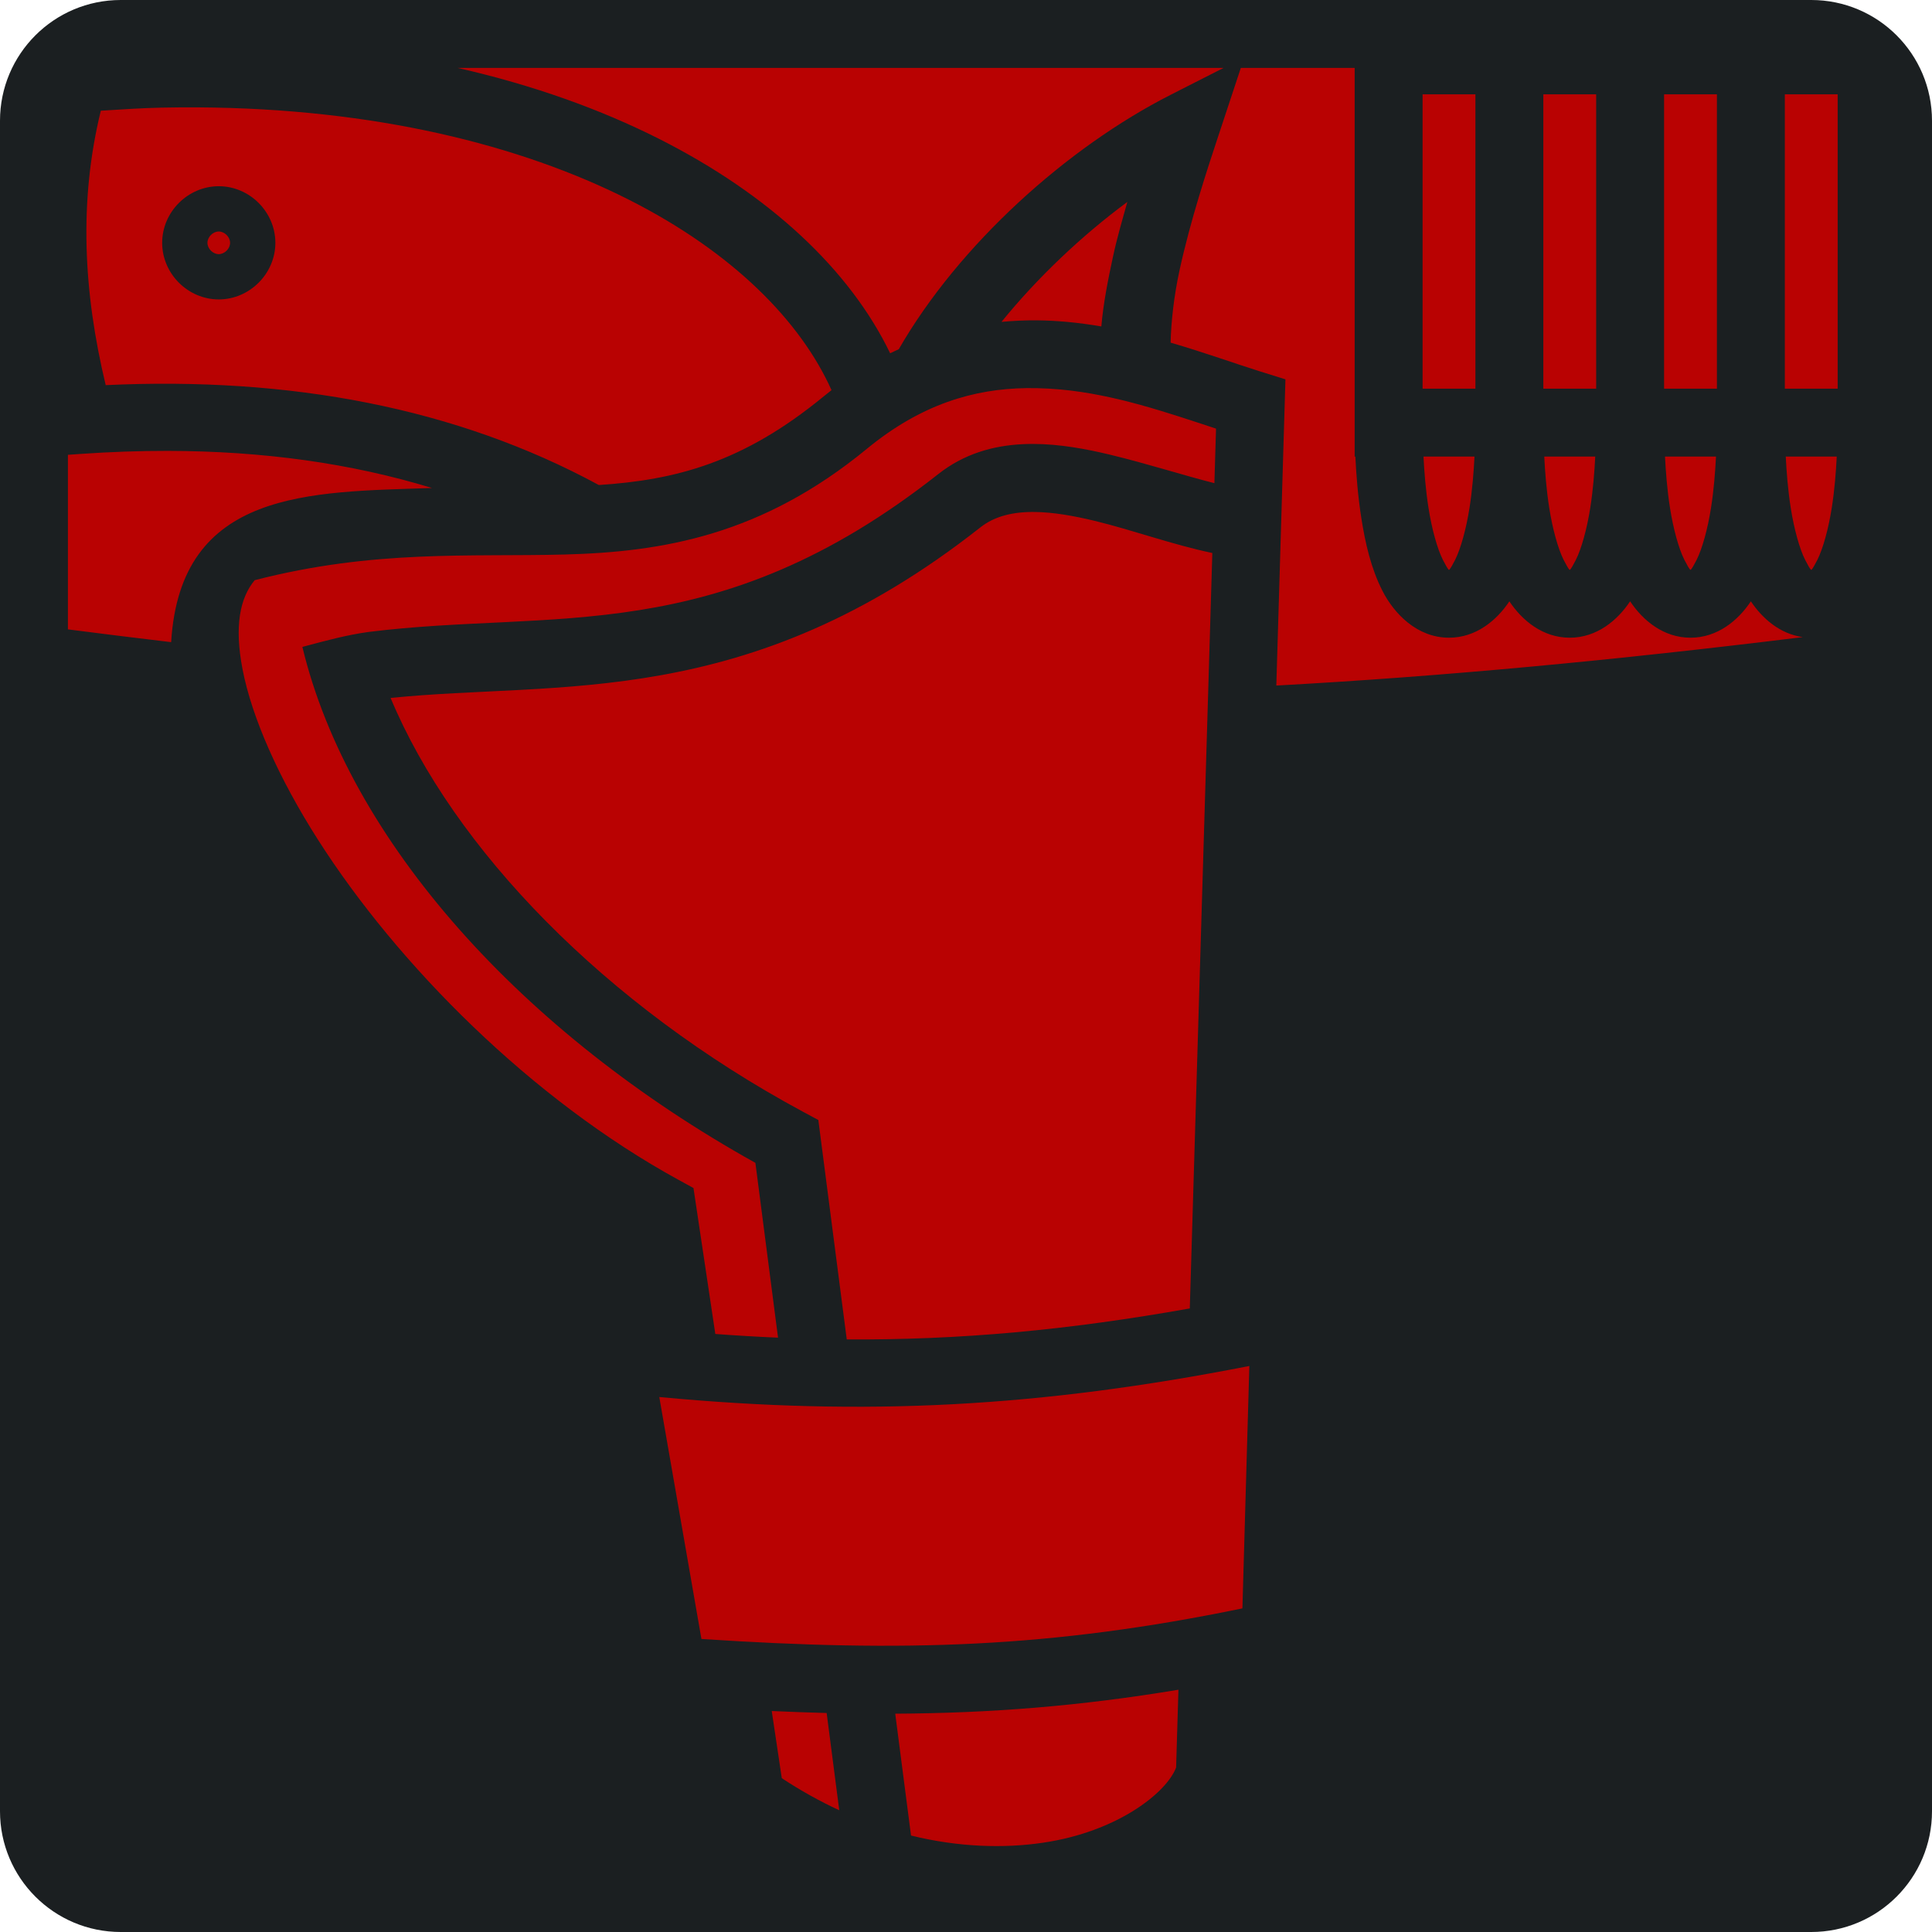
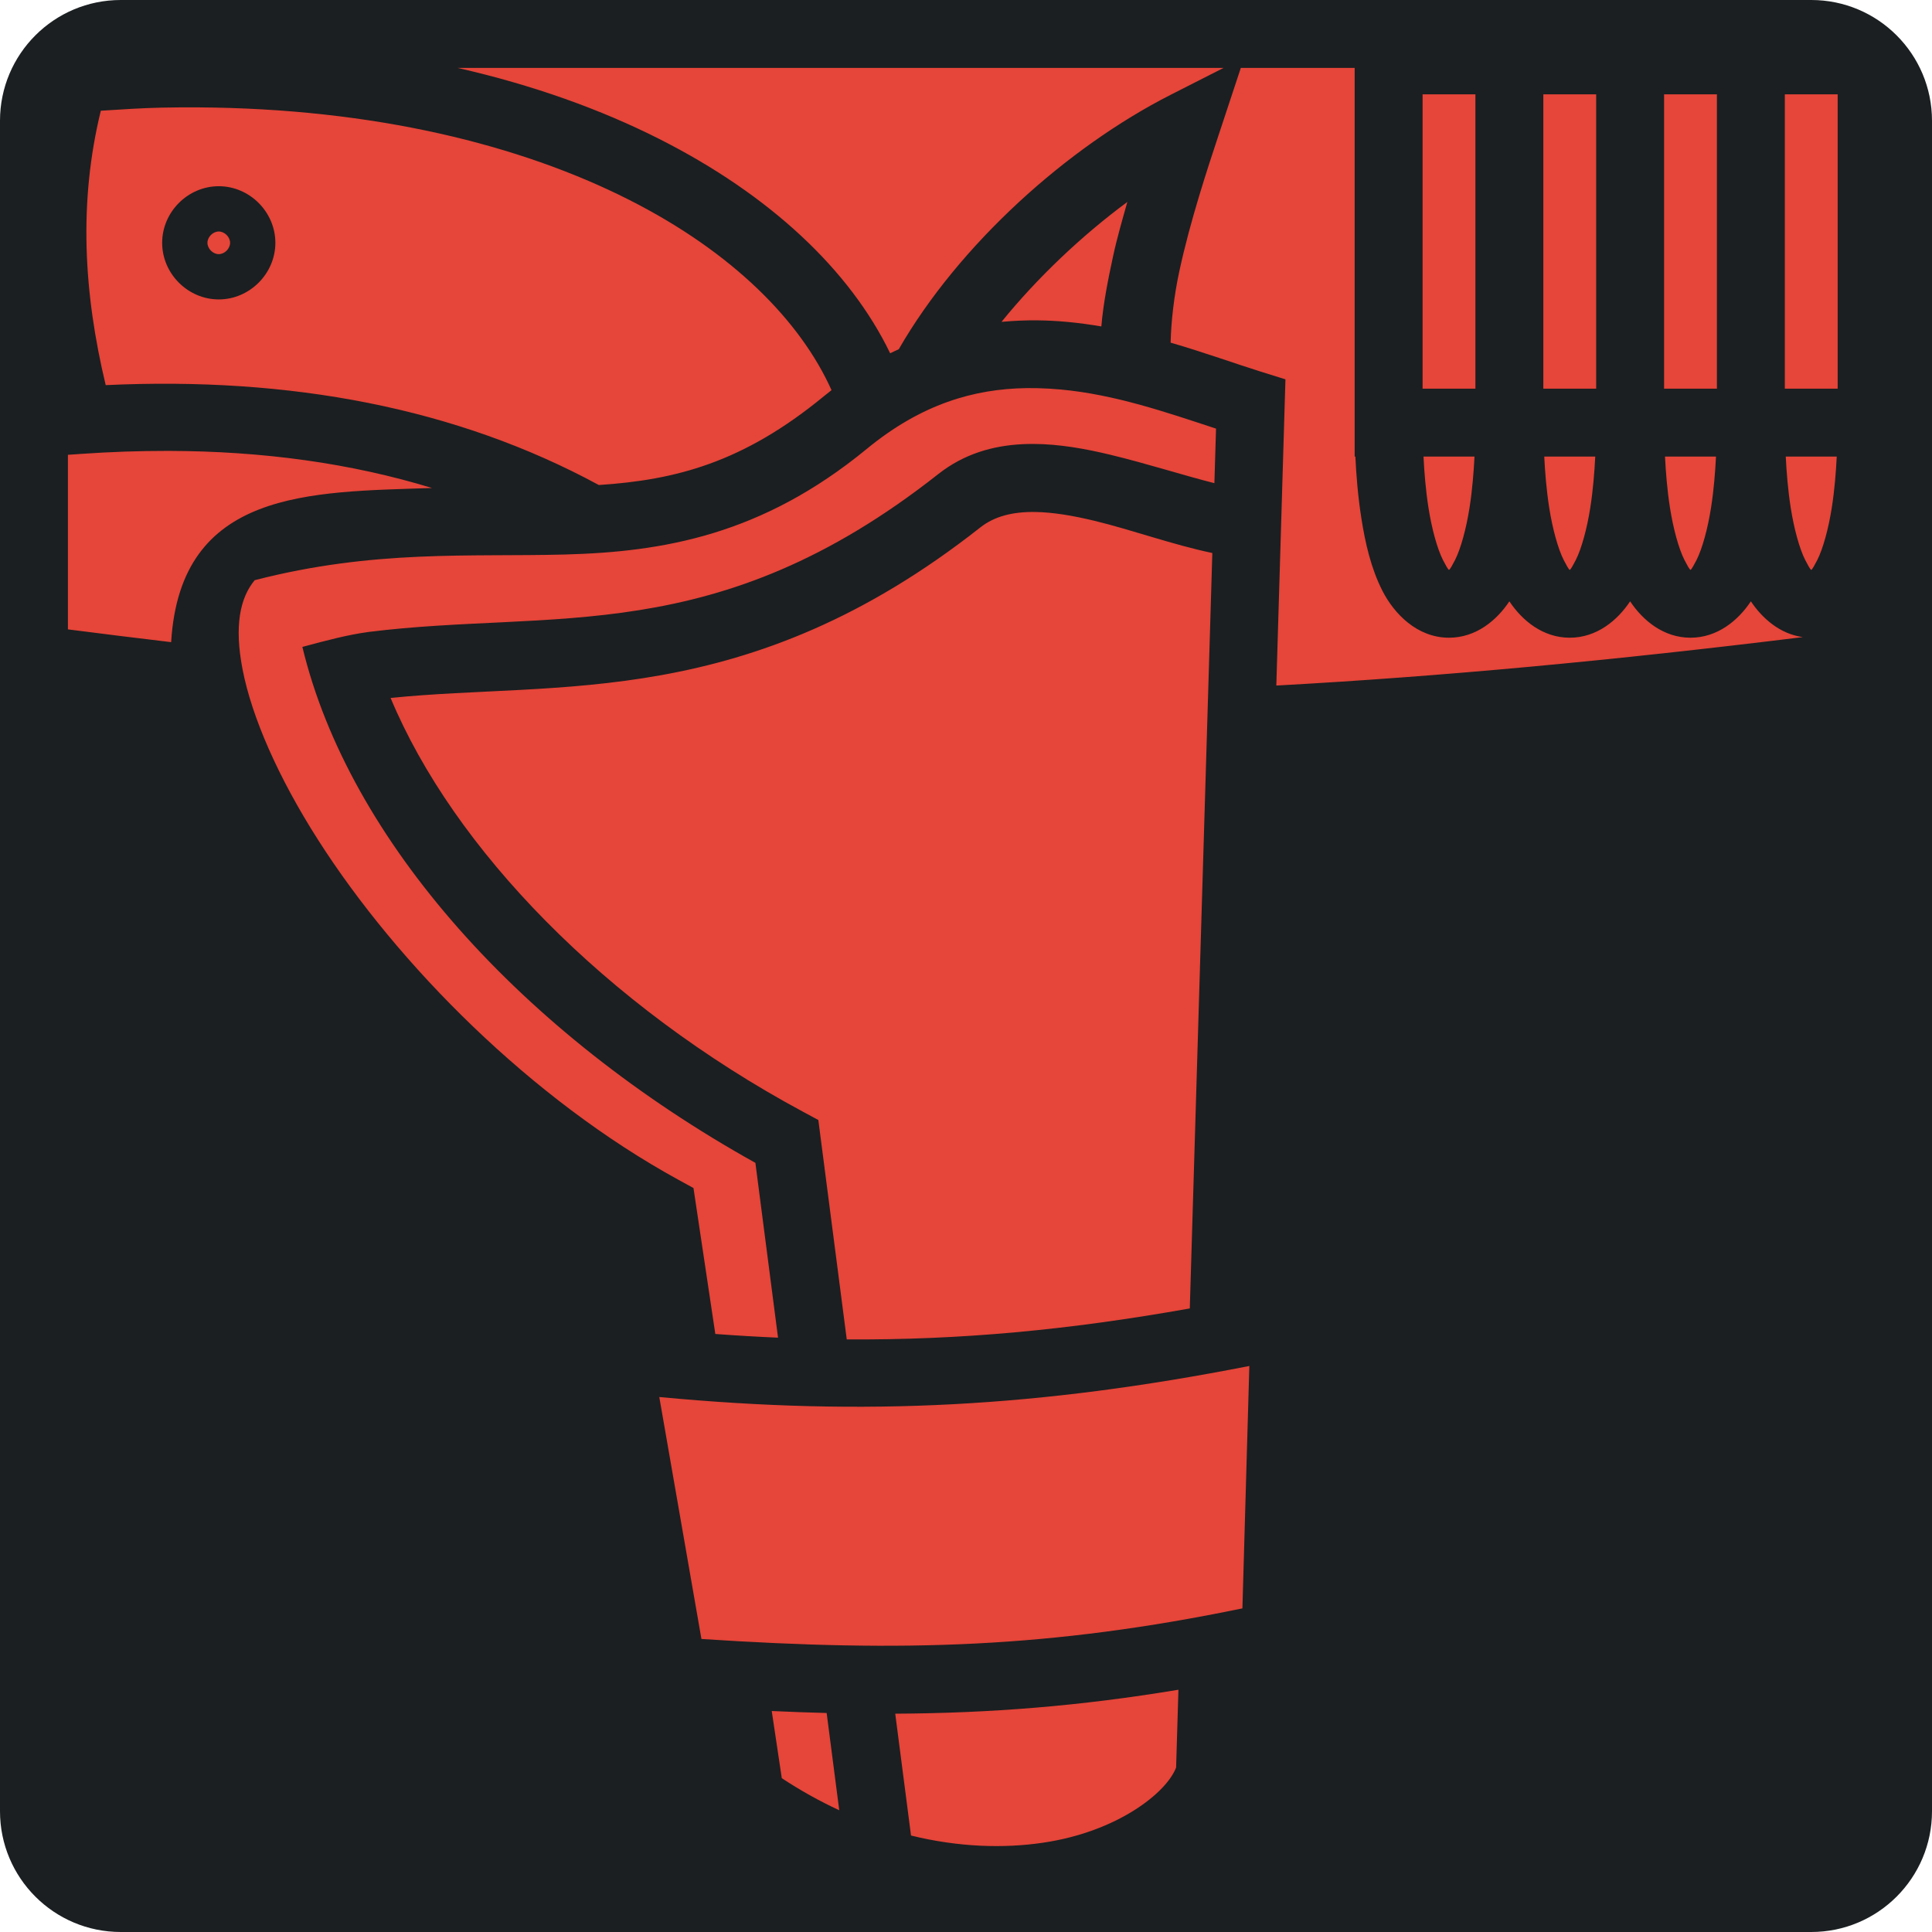
<svg xmlns="http://www.w3.org/2000/svg" style="height: 512px; width: 512px;" viewBox="0 0 512 512">
  <rect fill="#1b1f21" fill-opacity="1" height="512" width="512" rx="32" ry="32" />
  <g class="" style="" transform="translate(0,0)">
-     <path d="M121.287 18c20.026 4.554 37.905 10.988 53.424 18.826 29.344 14.82 50.536 34.743 61.185 56.785.762-.375 1.524-.716 2.286-1.064 16.01-27.813 44.678-53.513 72.084-67.44L324.252 18zm207.543 0l-5.943 17.959c-2.84 8.581-7.447 22.48-10.336 35.844-1.474 6.817-2.196 13.56-2.324 19.002 8.954 2.6 17.027 5.537 23.914 7.69l6.515 2.034-2.418 81.147c43.855-2.398 89.439-6.668 139.522-12.838-6.076-.836-10.757-4.974-13.76-9.477-3.362 5.042-8.825 9.639-16 9.639-7.175 0-12.638-4.597-16-9.639-3.362 5.042-8.825 9.639-16 9.639-7.175 0-12.638-4.597-16-9.639-3.362 5.042-8.825 9.639-16 9.639-8.485 0-14.587-6.426-17.637-12.418-3.05-5.992-4.552-12.672-5.578-19.18-.942-5.975-1.383-11.792-1.598-16.402H359v-6.412a92.162 92.162 0 0 1 0-2.317V18zM377 25v78h14V25zm32 0v78h14V25zm32 0v78h14V25zm32 0v78h14V25zM52.371 28.453c-3.13-.019-6.297.005-9.5.07-5.249.108-10.71.475-16.152.82-5.876 24.015-4.617 48.104 1.295 72.721 48.867-2.29 92.91 6 130.681 26.471 20.332-1.332 38.212-5.913 59.59-23.488a98.494 98.494 0 0 1 2.074-1.654c-8.162-18.217-26.107-36.532-53.763-50.5-28.66-14.475-67.282-24.156-114.225-24.44zm5.604 20.897c8.177 0 15 6.822 15 15 0 8.177-6.823 15-15 15-8.178 0-15-6.823-15-15 0-8.178 6.822-15 15-15zm240.783 4.168c-12.121 8.949-23.875 20.11-33.348 31.78a91.28 91.28 0 0 1 9.62-.4 97.4 97.4 0 0 1 7.687.399c3.11.284 6.16.706 9.152 1.213.512-6.049 1.739-12.27 3.088-18.51 1.087-5.028 2.471-9.735 3.8-14.482zM57.975 61.35c-1.55 0-3 1.45-3 3s1.45 3 3 3 3-1.45 3-3-1.45-3-3-3zm214.021 41.504c-13.842.202-27.8 4.194-42.281 16.1-27.858 22.9-54.097 27.305-80.018 27.997-25.205.673-50.467-1.378-82.197 6.805-3.925 4.703-5.438 12.194-3.213 23.664 2.446 12.607 9.436 28.598 20.016 45.172 21.16 33.147 56.519 68.736 95.558 90.105l3.918 2.145 5.787 38.676c5.627.414 11.16.741 16.621.978l-6-46.326c-61.83-34.404-107.71-85.402-120.054-136.733 6.733-1.8 11.87-3.182 17.566-3.966 49.06-6.144 91.932 4.671 150.955-41.836 6.793-5.353 14.465-7.532 22.303-7.922a54.42 54.42 0 0 1 2.945-.065c6.886.03 13.831 1.296 20.36 2.871 9.793 2.363 19.385 5.46 27.566 7.526l.432-14.455c-12.858-4.22-26.731-9.05-41.18-10.367a89.855 89.855 0 0 0-6.316-.36 79.045 79.045 0 0 0-2.768-.01zM44.584 119.492a323.97 323.97 0 0 0-22.94.785l-3.644.25v46.264a2915.14 2915.14 0 0 0 27.355 3.385c2.461-40.486 36.809-39.757 69.131-40.85-21.45-6.556-44.743-9.781-69.902-9.834zM377.244 121c.204 3.997.561 8.769 1.322 13.598.866 5.492 2.31 10.812 3.84 13.82 1.531 3.008 1.647 2.582 1.594 2.582-.053 0 .063.426 1.594-2.582 1.53-3.008 2.974-8.328 3.84-13.82.76-4.83 1.118-9.601 1.322-13.598zm32 0c.204 3.997.561 8.769 1.322 13.598.866 5.492 2.31 10.812 3.84 13.82 1.531 3.008 1.647 2.582 1.594 2.582-.053 0 .063.426 1.594-2.582 1.53-3.008 2.974-8.328 3.84-13.82.76-4.83 1.118-9.601 1.322-13.598zm32 0c.204 3.997.561 8.769 1.322 13.598.866 5.492 2.31 10.812 3.84 13.82 1.531 3.008 1.647 2.582 1.594 2.582-.053 0 .063.426 1.594-2.582 1.53-3.008 2.974-8.328 3.84-13.82.76-4.83 1.118-9.601 1.322-13.598zm32 0c.204 3.997.561 8.769 1.322 13.598.866 5.492 2.31 10.812 3.84 13.82 1.531 3.008 1.647 2.582 1.594 2.582-.053 0 .063.426 1.594-2.582 1.53-3.008 2.974-8.328 3.84-13.82.76-4.83 1.118-9.601 1.322-13.598zm-198.832 14.682c-5.918-.1-10.816 1.094-14.617 4.09-61.862 48.743-111.583 40.606-156.283 45.195 16.65 39.858 56.729 81.362 109.289 109.656l4.066 2.19 7.531 58.144c30.008.192 58.766-2.478 90.91-8.21l5.97-200.194c-10.673-2.243-21.309-6.14-31.237-8.535-5.805-1.4-11.026-2.26-15.629-2.336zm56.676 226.316c-55.492 10.883-101.631 13.389-156.37 8.227l11.17 64.12c53.668 3.52 92.439 2.388 143.364-8.107zm-18.791 85.797c-26.058 4.345-49.883 6.217-75.05 6.351l4.183 32.291c12.605 3.098 24.55 3.438 34.966 1.905 19.798-2.914 32.784-13.29 35.286-19.942zm-107.777 5.644l2.662 17.795a116.105 116.105 0 0 0 15.228 8.5l-3.338-25.77c-4.761-.12-9.62-.303-14.552-.525z" fill="#b90202" fill-opacity="1" />
+     <path d="M121.287 18c20.026 4.554 37.905 10.988 53.424 18.826 29.344 14.82 50.536 34.743 61.185 56.785.762-.375 1.524-.716 2.286-1.064 16.01-27.813 44.678-53.513 72.084-67.44L324.252 18zm207.543 0l-5.943 17.959c-2.84 8.581-7.447 22.48-10.336 35.844-1.474 6.817-2.196 13.56-2.324 19.002 8.954 2.6 17.027 5.537 23.914 7.69l6.515 2.034-2.418 81.147c43.855-2.398 89.439-6.668 139.522-12.838-6.076-.836-10.757-4.974-13.76-9.477-3.362 5.042-8.825 9.639-16 9.639-7.175 0-12.638-4.597-16-9.639-3.362 5.042-8.825 9.639-16 9.639-7.175 0-12.638-4.597-16-9.639-3.362 5.042-8.825 9.639-16 9.639-8.485 0-14.587-6.426-17.637-12.418-3.05-5.992-4.552-12.672-5.578-19.18-.942-5.975-1.383-11.792-1.598-16.402H359v-6.412a92.162 92.162 0 0 1 0-2.317V18zM377 25v78h14V25zm32 0v78h14V25zm32 0v78h14V25zm32 0v78h14V25zM52.371 28.453c-3.13-.019-6.297.005-9.5.07-5.249.108-10.71.475-16.152.82-5.876 24.015-4.617 48.104 1.295 72.721 48.867-2.29 92.91 6 130.681 26.471 20.332-1.332 38.212-5.913 59.59-23.488a98.494 98.494 0 0 1 2.074-1.654c-8.162-18.217-26.107-36.532-53.763-50.5-28.66-14.475-67.282-24.156-114.225-24.44zm5.604 20.897c8.177 0 15 6.822 15 15 0 8.177-6.823 15-15 15-8.178 0-15-6.823-15-15 0-8.178 6.822-15 15-15zm240.783 4.168c-12.121 8.949-23.875 20.11-33.348 31.78a91.28 91.28 0 0 1 9.62-.4 97.4 97.4 0 0 1 7.687.399c3.11.284 6.16.706 9.152 1.213.512-6.049 1.739-12.27 3.088-18.51 1.087-5.028 2.471-9.735 3.8-14.482zM57.975 61.35c-1.55 0-3 1.45-3 3s1.45 3 3 3 3-1.45 3-3-1.45-3-3-3zm214.021 41.504c-13.842.202-27.8 4.194-42.281 16.1-27.858 22.9-54.097 27.305-80.018 27.997-25.205.673-50.467-1.378-82.197 6.805-3.925 4.703-5.438 12.194-3.213 23.664 2.446 12.607 9.436 28.598 20.016 45.172 21.16 33.147 56.519 68.736 95.558 90.105l3.918 2.145 5.787 38.676c5.627.414 11.16.741 16.621.978l-6-46.326c-61.83-34.404-107.71-85.402-120.054-136.733 6.733-1.8 11.87-3.182 17.566-3.966 49.06-6.144 91.932 4.671 150.955-41.836 6.793-5.353 14.465-7.532 22.303-7.922a54.42 54.42 0 0 1 2.945-.065c6.886.03 13.831 1.296 20.36 2.871 9.793 2.363 19.385 5.46 27.566 7.526l.432-14.455c-12.858-4.22-26.731-9.05-41.18-10.367a89.855 89.855 0 0 0-6.316-.36 79.045 79.045 0 0 0-2.768-.01zM44.584 119.492a323.97 323.97 0 0 0-22.94.785l-3.644.25v46.264a2915.14 2915.14 0 0 0 27.355 3.385c2.461-40.486 36.809-39.757 69.131-40.85-21.45-6.556-44.743-9.781-69.902-9.834zM377.244 121c.204 3.997.561 8.769 1.322 13.598.866 5.492 2.31 10.812 3.84 13.82 1.531 3.008 1.647 2.582 1.594 2.582-.053 0 .063.426 1.594-2.582 1.53-3.008 2.974-8.328 3.84-13.82.76-4.83 1.118-9.601 1.322-13.598zm32 0c.204 3.997.561 8.769 1.322 13.598.866 5.492 2.31 10.812 3.84 13.82 1.531 3.008 1.647 2.582 1.594 2.582-.053 0 .063.426 1.594-2.582 1.53-3.008 2.974-8.328 3.84-13.82.76-4.83 1.118-9.601 1.322-13.598zm32 0c.204 3.997.561 8.769 1.322 13.598.866 5.492 2.31 10.812 3.84 13.82 1.531 3.008 1.647 2.582 1.594 2.582-.053 0 .063.426 1.594-2.582 1.53-3.008 2.974-8.328 3.84-13.82.76-4.83 1.118-9.601 1.322-13.598zm32 0c.204 3.997.561 8.769 1.322 13.598.866 5.492 2.31 10.812 3.84 13.82 1.531 3.008 1.647 2.582 1.594 2.582-.053 0 .063.426 1.594-2.582 1.53-3.008 2.974-8.328 3.84-13.82.76-4.83 1.118-9.601 1.322-13.598zm-198.832 14.682c-5.918-.1-10.816 1.094-14.617 4.09-61.862 48.743-111.583 40.606-156.283 45.195 16.65 39.858 56.729 81.362 109.289 109.656l4.066 2.19 7.531 58.144c30.008.192 58.766-2.478 90.91-8.21l5.97-200.194c-10.673-2.243-21.309-6.14-31.237-8.535-5.805-1.4-11.026-2.26-15.629-2.336zm56.676 226.316c-55.492 10.883-101.631 13.389-156.37 8.227l11.17 64.12c53.668 3.52 92.439 2.388 143.364-8.107zm-18.791 85.797c-26.058 4.345-49.883 6.217-75.05 6.351l4.183 32.291c12.605 3.098 24.55 3.438 34.966 1.905 19.798-2.914 32.784-13.29 35.286-19.942zm-107.777 5.644l2.662 17.795a116.105 116.105 0 0 0 15.228 8.5l-3.338-25.77c-4.761-.12-9.62-.303-14.552-.525z" fill="#e64539" fill-opacity="1" />
  </g>
</svg>
